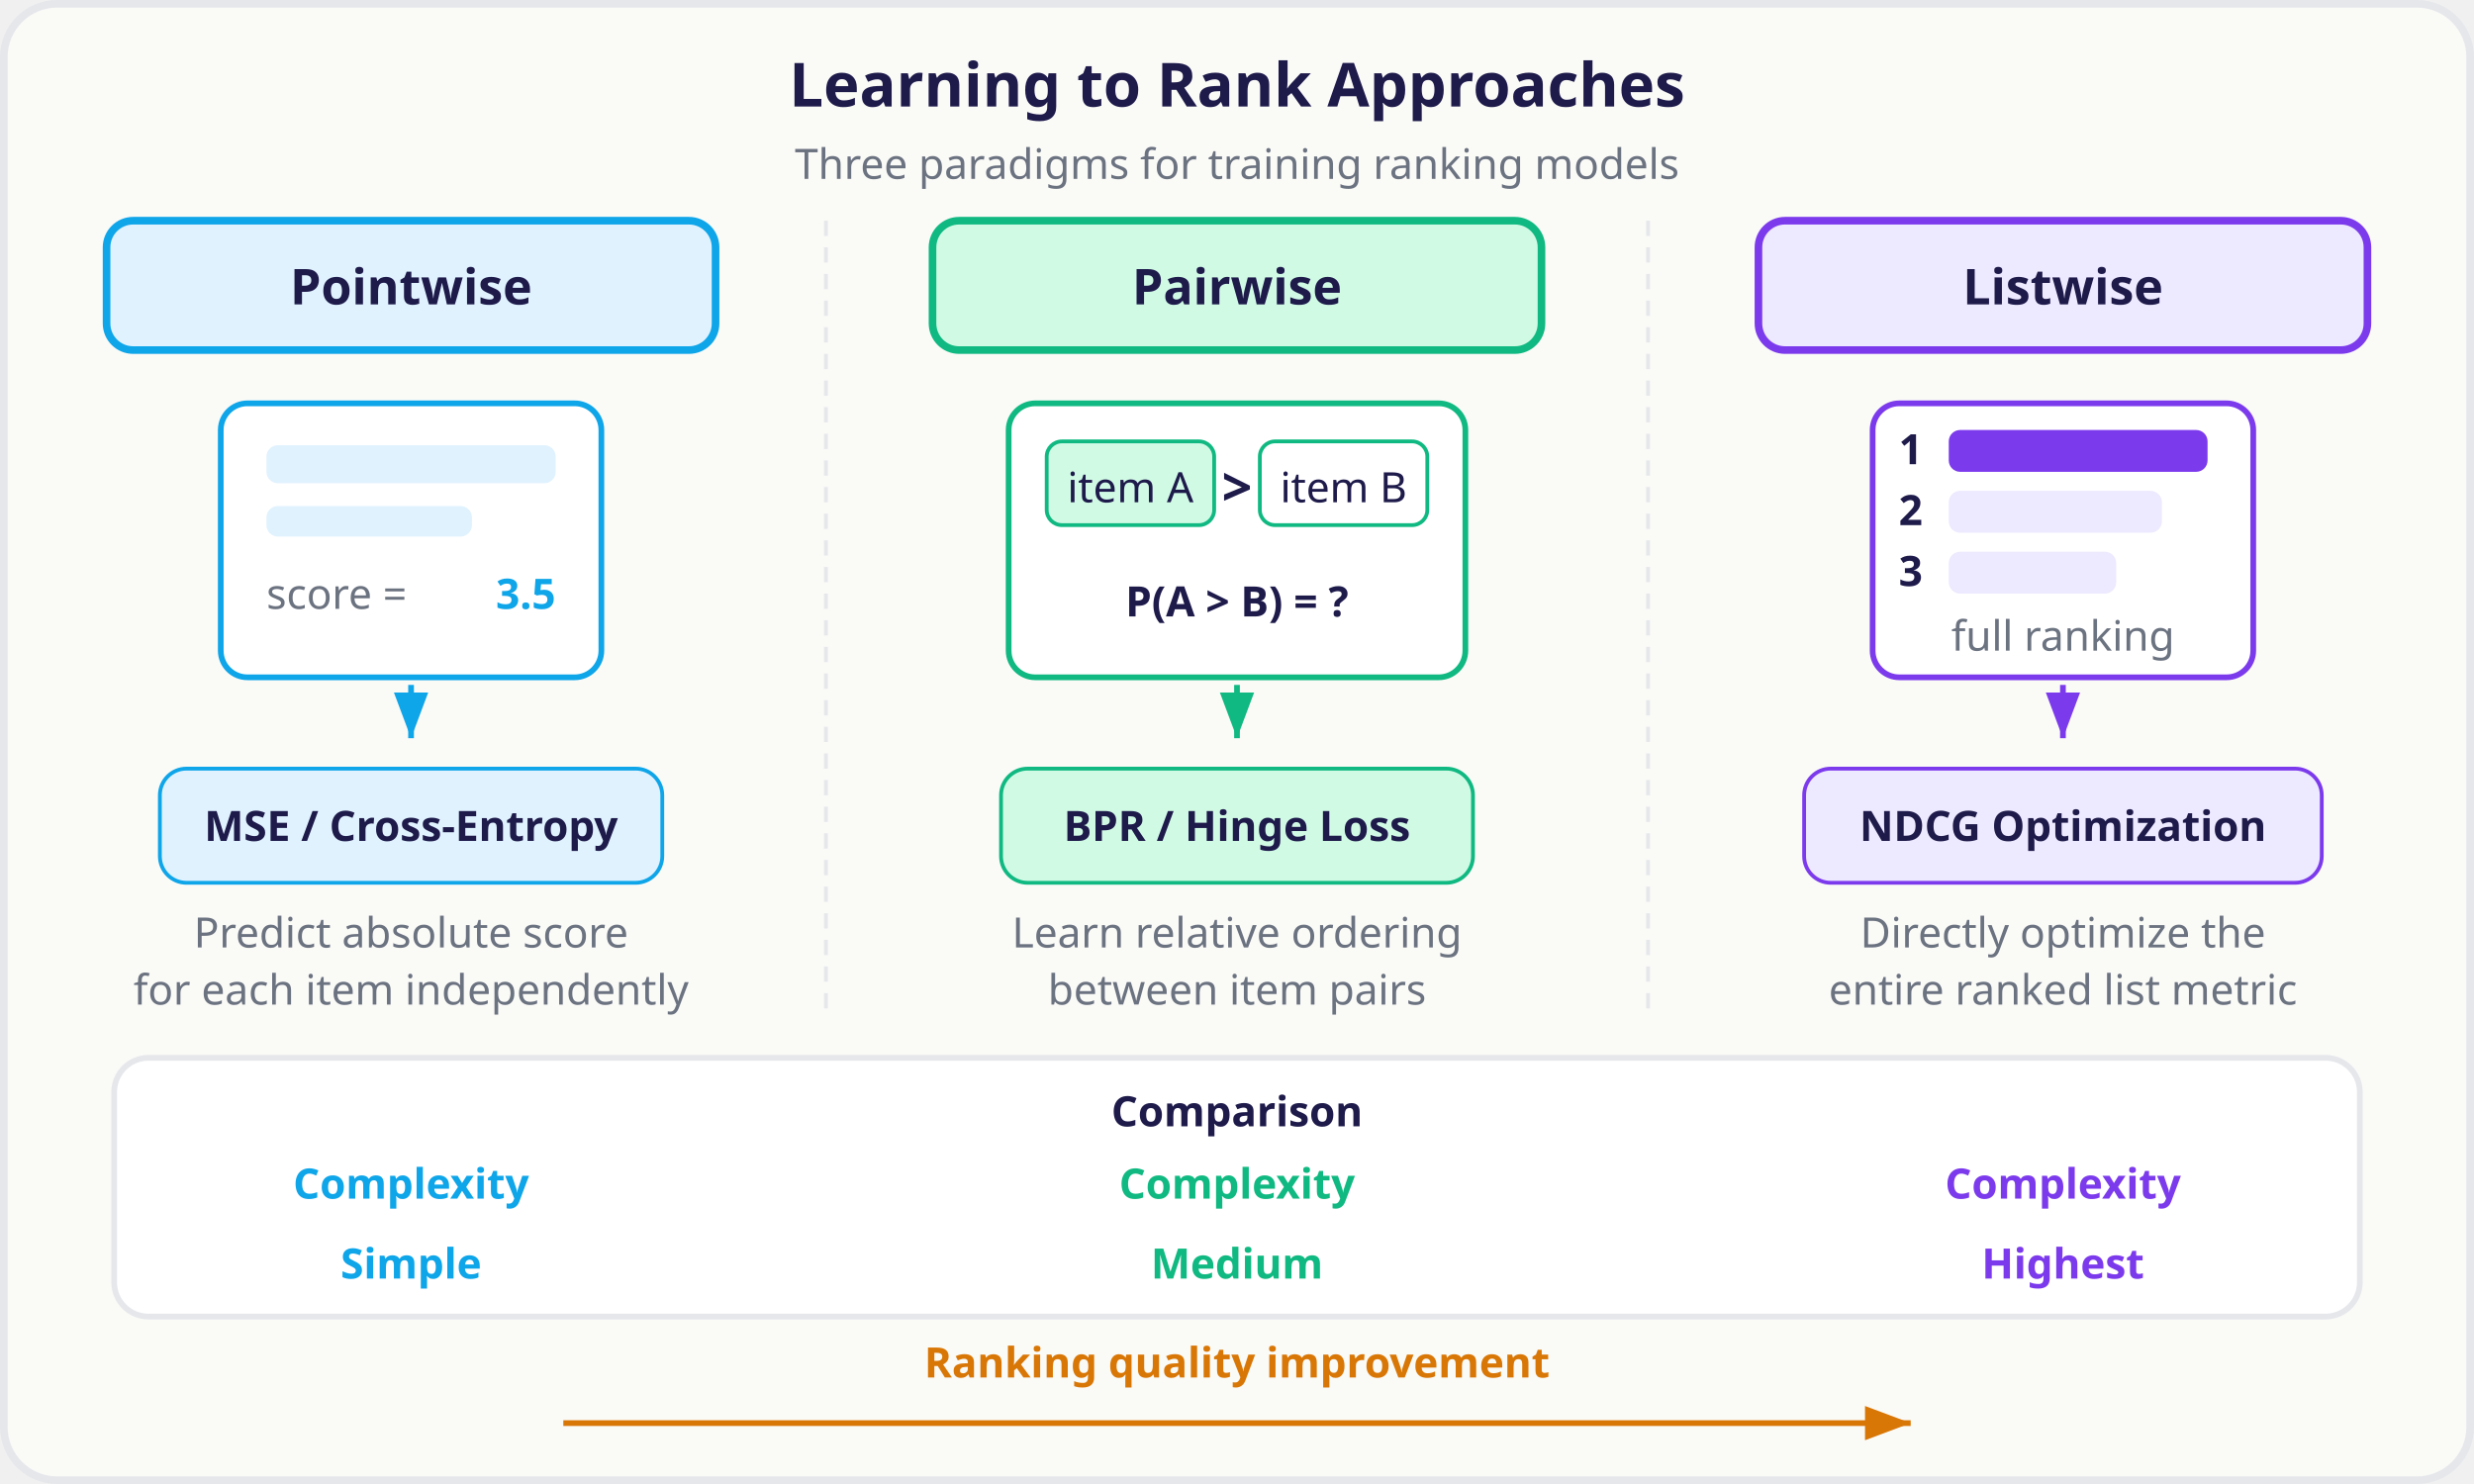
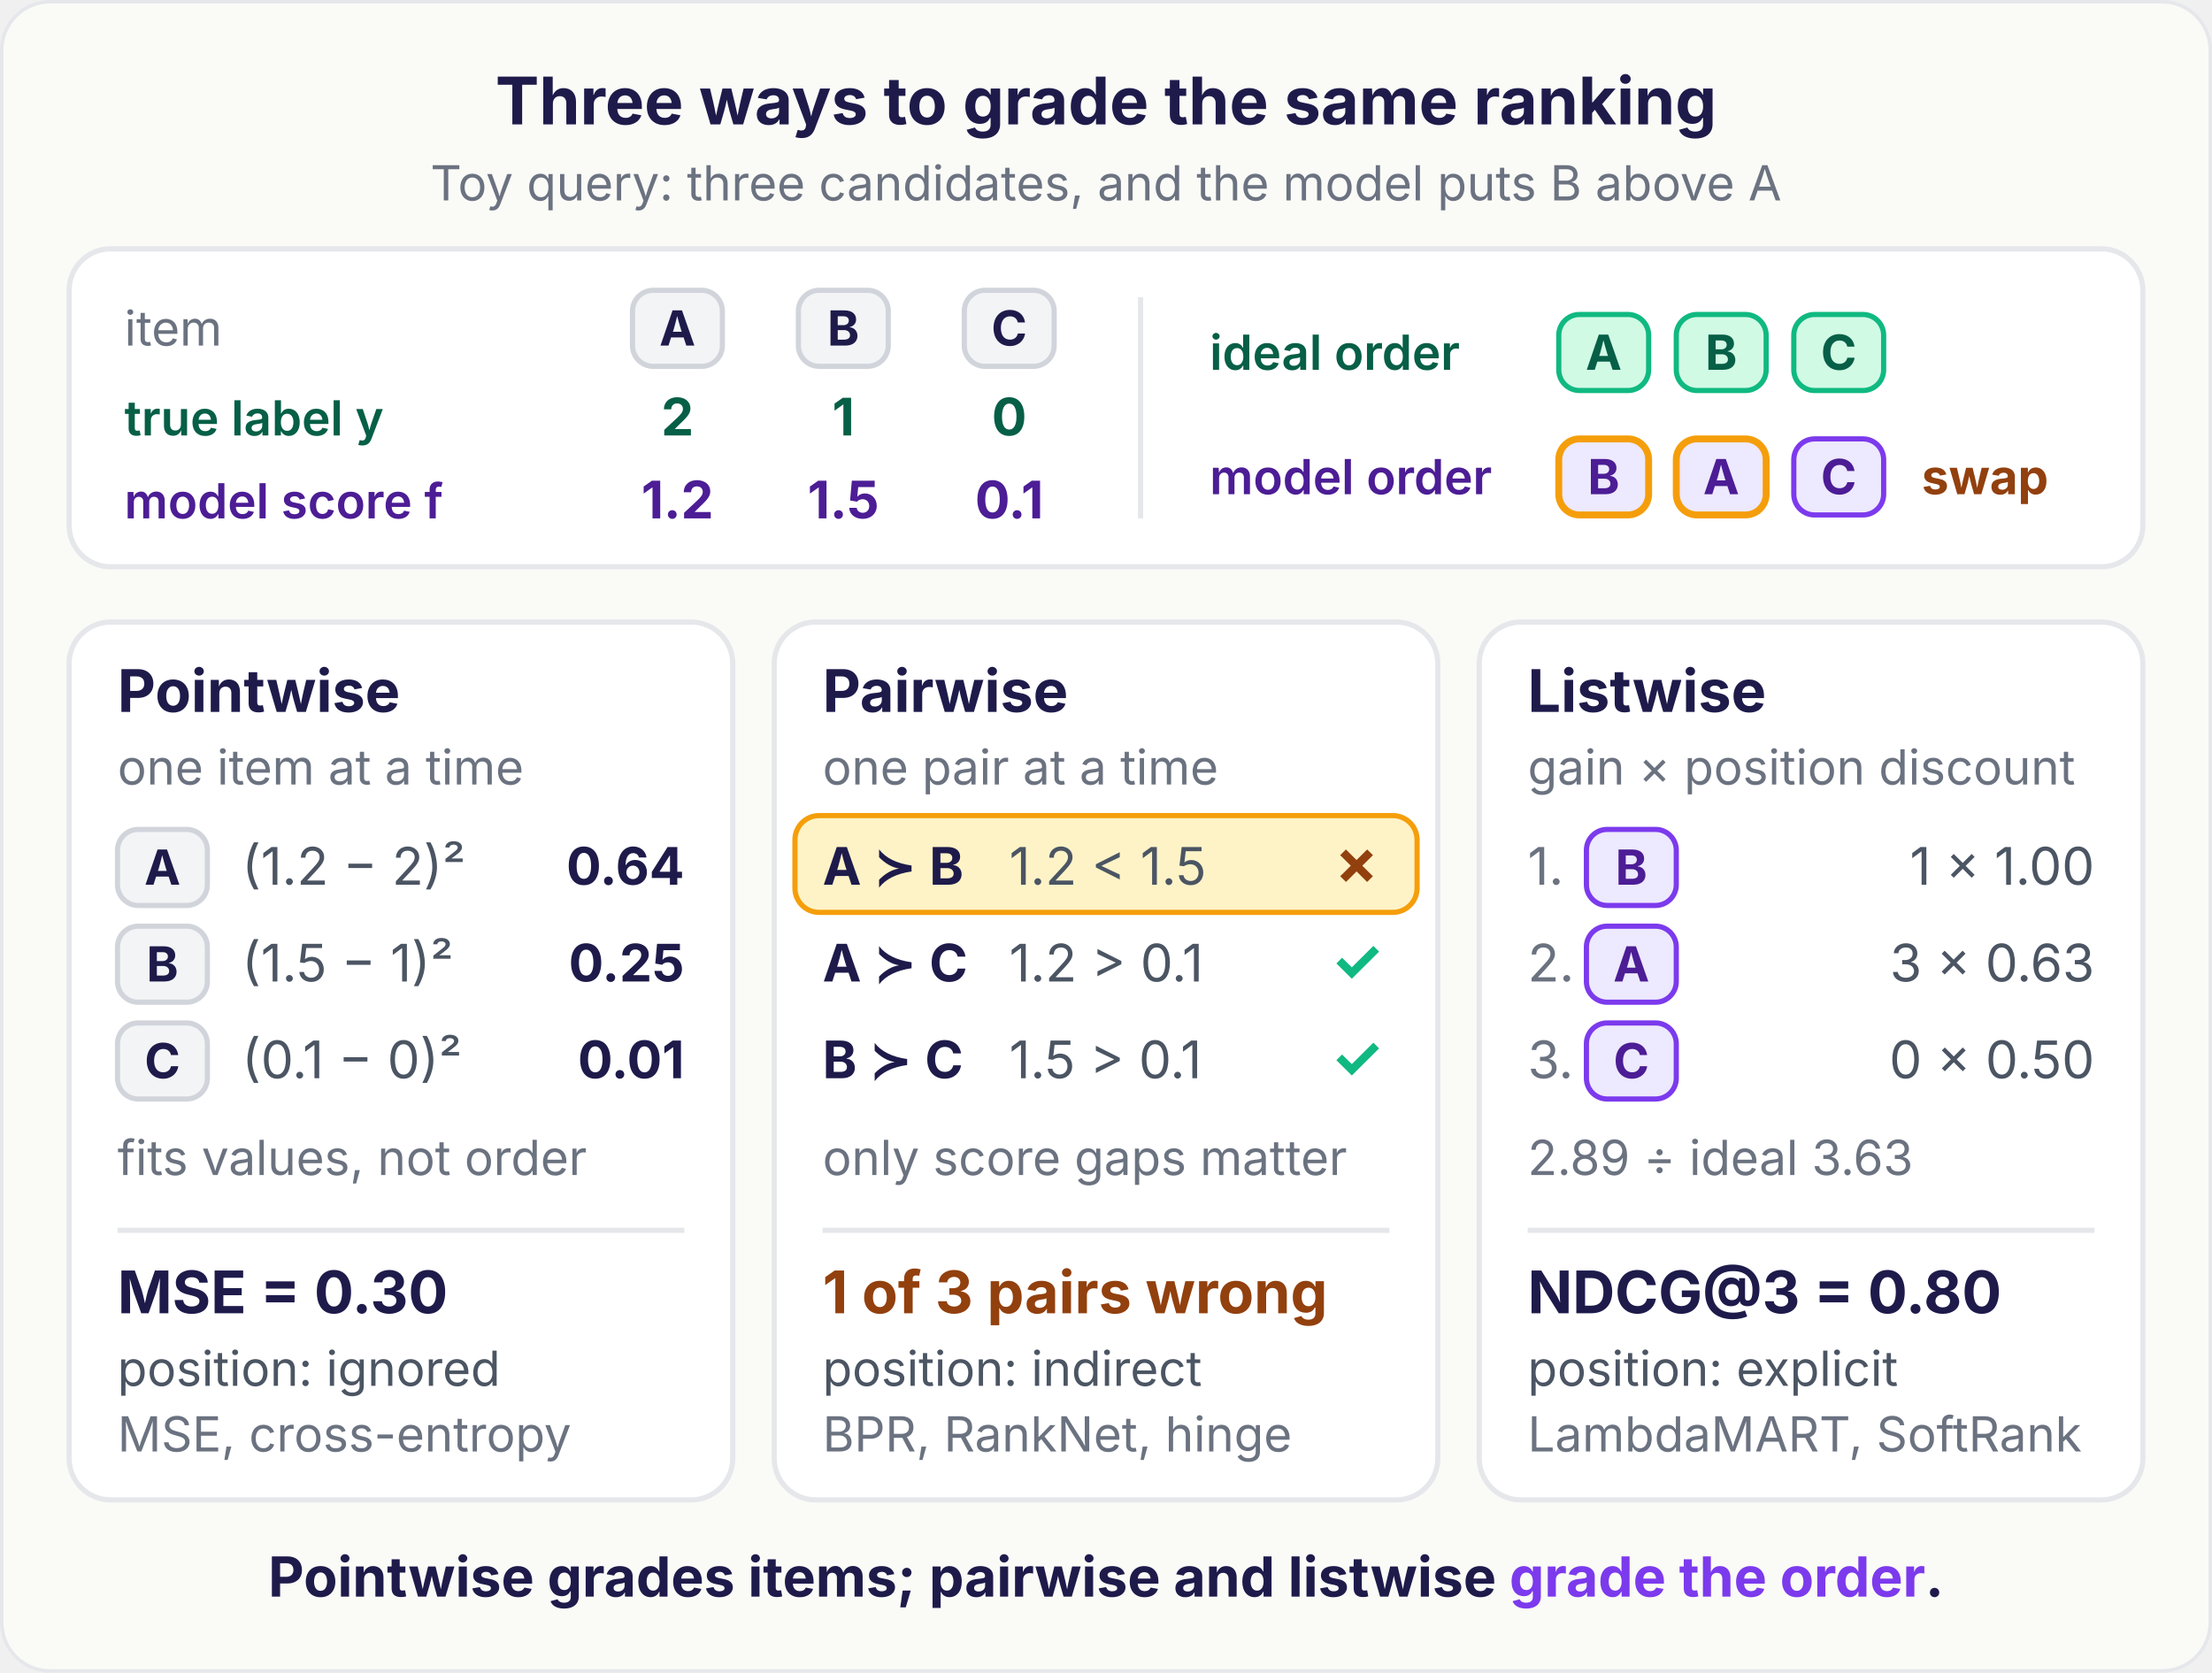
- <svg xmlns="http://www.w3.org/2000/svg" viewBox="0 0 650 390" width="650" height="390" font-family="system-ui, sans-serif">
-   <defs>
-     <marker id="arrowDownBlue" markerWidth="8" markerHeight="6" refX="8" refY="3" orient="auto">
-       <path d="M0,0 L8,3 L0,6 Z" fill="#0EA5E9" />
-     </marker>
-     <marker id="arrowDownGreen" markerWidth="8" markerHeight="6" refX="8" refY="3" orient="auto">
-       <path d="M0,0 L8,3 L0,6 Z" fill="#10B981" />
-     </marker>
-     <marker id="arrowDownPurple" markerWidth="8" markerHeight="6" refX="8" refY="3" orient="auto">
-       <path d="M0,0 L8,3 L0,6 Z" fill="#7C3AED" />
-     </marker>
-     <marker id="arrowRightAmber" markerWidth="8" markerHeight="6" refX="8" refY="3" orient="auto">
-       <path d="M0,0 L8,3 L0,6 Z" fill="#D97706" />
-     </marker>
-   </defs>
-   <rect x="1" y="1" width="648" height="388" rx="14" fill="#FAFAF7" stroke="#E5E7EB" stroke-width="2" />
-   <text x="325" y="28" text-anchor="middle" font-size="16" font-weight="700" fill="#1E1B4B">Learning to Rank Approaches</text>
-   <text x="325" y="47" text-anchor="middle" font-size="11" fill="#6B7280">Three paradigms for training ranking models</text>
-   <line x1="217" y1="58" x2="217" y2="268" stroke="#E5E7EB" stroke-width="1" stroke-dasharray="4,3" />
-   <line x1="433" y1="58" x2="433" y2="268" stroke="#E5E7EB" stroke-width="1" stroke-dasharray="4,3" />
-   <g transform="translate(108,0)">
-     <rect x="-80" y="58" width="160" height="34" rx="7" fill="#E0F2FE" stroke="#0EA5E9" stroke-width="2" />
-     <text x="0" y="80" text-anchor="middle" font-size="13" font-weight="700" fill="#1E1B4B">Pointwise</text>
-     <rect x="-50" y="106" width="100" height="72" rx="7" fill="#FFFFFF" stroke="#0EA5E9" stroke-width="1.5" />
-     <rect x="-38" y="117" width="76" height="10" rx="3" fill="#E0F2FE" />
-     <rect x="-38" y="133" width="54" height="8" rx="3" fill="#E0F2FE" />
-     <text x="-38" y="160" font-size="11" fill="#6B7280">score =</text>
-     <text x="38" y="160" text-anchor="end" font-size="11" font-weight="700" fill="#0EA5E9">3.5</text>
-     <line x1="0" y1="180" x2="0" y2="194" stroke="#0EA5E9" stroke-width="1.5" marker-end="url(#arrowDownBlue)" />
-     <rect x="-66" y="202" width="132" height="30" rx="7" fill="#E0F2FE" stroke="#0EA5E9" stroke-width="1" />
-     <text x="0" y="221" text-anchor="middle" font-size="11" font-weight="600" fill="#1E1B4B">MSE / Cross-Entropy</text>
-     <text x="0" y="249" text-anchor="middle" font-size="11" fill="#6B7280">Predict absolute score</text>
-     <text x="0" y="264" text-anchor="middle" font-size="11" fill="#6B7280">for each item independently</text>
+ <svg xmlns="http://www.w3.org/2000/svg" viewBox="0 0 640 484" role="img" aria-labelledby="pb130-title pb130-desc" font-family="system-ui, -apple-system, 'Segoe UI', sans-serif">
+   <style>.pb130-num{font-variant-numeric:tabular-nums}</style>
+   <rect x=".5" y=".5" width="639" height="483" rx="14" fill="#FAFAF7" stroke="#E5E7EB" />
+   <text x="320" y="36" text-anchor="middle" font-size="19" font-weight="700" fill="#1E1B4B">Three ways to grade the same ranking</text>
+   <text x="320" y="58" text-anchor="middle" font-size="14" fill="#6B7280">Toy query: three candidates, and the model puts B above A</text>
+   <rect x="20" y="72" width="600" height="92" rx="12" fill="#FFFFFF" stroke="#E5E7EB" stroke-width="1.5" />
+   <text x="36" y="100" font-size="14" fill="#6B7280">item</text>
+   <text x="36" y="126" font-size="14" font-weight="600" fill="#065F46">true label y</text>
+   <text x="36" y="150" font-size="14" font-weight="600" fill="#4C1D95">model score f</text>
+   <rect x="183" y="84" width="26" height="22" rx="6" fill="#F3F4F6" stroke="#D1D5DB" stroke-width="1.5" />
+   <text x="196" y="100" text-anchor="middle" font-size="14" font-weight="700" fill="#1E1B4B">A</text>
+   <g class="pb130-num">
+     <text x="196" y="126" text-anchor="middle" font-size="15" font-weight="700" fill="#065F46">2</text>
+     <text x="196" y="150" text-anchor="middle" font-size="15" font-weight="700" fill="#4C1D95">1.2</text>
  </g>
-   <g transform="translate(325,0)">
-     <rect x="-80" y="58" width="160" height="34" rx="7" fill="#D1FAE5" stroke="#10B981" stroke-width="2" />
-     <text x="0" y="80" text-anchor="middle" font-size="13" font-weight="700" fill="#1E1B4B">Pairwise</text>
-     <rect x="-60" y="106" width="120" height="72" rx="7" fill="#FFFFFF" stroke="#10B981" stroke-width="1.5" />
-     <rect x="-50" y="116" width="44" height="22" rx="4" fill="#D1FAE5" stroke="#10B981" stroke-width="1" />
-     <text x="-28" y="132" text-anchor="middle" font-size="11" fill="#1E1B4B">item A</text>
-     <text x="0" y="133" text-anchor="middle" font-size="14" font-weight="700" fill="#1E1B4B">&gt;</text>
-     <rect x="6" y="116" width="44" height="22" rx="4" fill="#FFFFFF" stroke="#10B981" stroke-width="1" />
-     <text x="28" y="132" text-anchor="middle" font-size="11" fill="#1E1B4B">item B</text>
-     <text x="0" y="162" text-anchor="middle" font-size="11" font-weight="600" fill="#1E1B4B">P(A &gt; B) = ?</text>
-     <line x1="0" y1="180" x2="0" y2="194" stroke="#10B981" stroke-width="1.5" marker-end="url(#arrowDownGreen)" />
-     <rect x="-62" y="202" width="124" height="30" rx="7" fill="#D1FAE5" stroke="#10B981" stroke-width="1" />
-     <text x="0" y="221" text-anchor="middle" font-size="11" font-weight="600" fill="#1E1B4B">BPR / Hinge Loss</text>
-     <text x="0" y="249" text-anchor="middle" font-size="11" fill="#6B7280">Learn relative ordering</text>
-     <text x="0" y="264" text-anchor="middle" font-size="11" fill="#6B7280">between item pairs</text>
+   <rect x="231" y="84" width="26" height="22" rx="6" fill="#F3F4F6" stroke="#D1D5DB" stroke-width="1.5" />
+   <text x="244" y="100" text-anchor="middle" font-size="14" font-weight="700" fill="#1E1B4B">B</text>
+   <g class="pb130-num">
+     <text x="244" y="126" text-anchor="middle" font-size="15" font-weight="700" fill="#065F46">1</text>
+     <text x="244" y="150" text-anchor="middle" font-size="15" font-weight="700" fill="#4C1D95">1.5</text>
  </g>
-   <g transform="translate(542,0)">
-     <rect x="-80" y="58" width="160" height="34" rx="7" fill="#EDE9FE" stroke="#7C3AED" stroke-width="2" />
-     <text x="0" y="80" text-anchor="middle" font-size="13" font-weight="700" fill="#1E1B4B">Listwise</text>
-     <rect x="-50" y="106" width="100" height="72" rx="7" fill="#FFFFFF" stroke="#7C3AED" stroke-width="1.5" />
-     <text x="-40" y="122" text-anchor="middle" font-size="11" font-weight="700" fill="#1E1B4B">1</text>
-     <rect x="-30" y="113" width="68" height="11" rx="3" fill="#7C3AED" />
-     <text x="-40" y="138" text-anchor="middle" font-size="11" font-weight="700" fill="#1E1B4B">2</text>
-     <rect x="-30" y="129" width="56" height="11" rx="3" fill="#EDE9FE" />
-     <text x="-40" y="154" text-anchor="middle" font-size="11" font-weight="700" fill="#1E1B4B">3</text>
-     <rect x="-30" y="145" width="44" height="11" rx="3" fill="#EDE9FE" />
-     <text x="0" y="171" text-anchor="middle" font-size="11" fill="#6B7280">full ranking</text>
-     <line x1="0" y1="180" x2="0" y2="194" stroke="#7C3AED" stroke-width="1.5" marker-end="url(#arrowDownPurple)" />
-     <rect x="-68" y="202" width="136" height="30" rx="7" fill="#EDE9FE" stroke="#7C3AED" stroke-width="1" />
-     <text x="0" y="221" text-anchor="middle" font-size="11" font-weight="600" fill="#1E1B4B">NDCG Optimization</text>
-     <text x="0" y="249" text-anchor="middle" font-size="11" fill="#6B7280">Directly optimize the</text>
-     <text x="0" y="264" text-anchor="middle" font-size="11" fill="#6B7280">entire ranked list metric</text>
+   <rect x="279" y="84" width="26" height="22" rx="6" fill="#F3F4F6" stroke="#D1D5DB" stroke-width="1.5" />
+   <text x="292" y="100" text-anchor="middle" font-size="14" font-weight="700" fill="#1E1B4B">C</text>
+   <g class="pb130-num">
+     <text x="292" y="126" text-anchor="middle" font-size="15" font-weight="700" fill="#065F46">0</text>
+     <text x="292" y="150" text-anchor="middle" font-size="15" font-weight="700" fill="#4C1D95">0.1</text>
  </g>
-   <rect x="30" y="278" width="590" height="68" rx="9" fill="#FFFFFF" stroke="#E5E7EB" stroke-width="1.5" />
-   <text x="325" y="296" text-anchor="middle" font-size="11" font-weight="700" fill="#1E1B4B">Comparison</text>
-   <text x="108" y="315" text-anchor="middle" font-size="11" font-weight="600" fill="#0EA5E9">Complexity</text>
-   <text x="108" y="336" text-anchor="middle" font-size="11" font-weight="700" fill="#0EA5E9">Simple</text>
-   <text x="325" y="315" text-anchor="middle" font-size="11" font-weight="600" fill="#10B981">Complexity</text>
-   <text x="325" y="336" text-anchor="middle" font-size="11" font-weight="700" fill="#10B981">Medium</text>
-   <text x="542" y="315" text-anchor="middle" font-size="11" font-weight="600" fill="#7C3AED">Complexity</text>
-   <text x="542" y="336" text-anchor="middle" font-size="11" font-weight="700" fill="#7C3AED">Highest</text>
-   <text x="325" y="362" text-anchor="middle" font-size="11" font-weight="600" fill="#D97706">Ranking quality improvement</text>
-   <line x1="148" y1="374" x2="502" y2="374" stroke="#D97706" stroke-width="1.5" marker-end="url(#arrowRightAmber)" />
+   <line x1="330" y1="86" x2="330" y2="150" stroke="#E5E7EB" stroke-width="1.5" />
+   <text x="350" y="107" font-size="14" font-weight="600" fill="#065F46">ideal order</text>
+   <text x="350" y="143" font-size="14" font-weight="600" fill="#4C1D95">model order</text>
+   <rect x="451" y="91" width="26" height="22" rx="6" fill="#D1FAE5" stroke="#10B981" stroke-width="1.5" />
+   <text x="464" y="107" text-anchor="middle" font-size="14" font-weight="700" fill="#065F46">A</text>
+   <rect x="485" y="91" width="26" height="22" rx="6" fill="#D1FAE5" stroke="#10B981" stroke-width="1.5" />
+   <text x="498" y="107" text-anchor="middle" font-size="14" font-weight="700" fill="#065F46">B</text>
+   <rect x="519" y="91" width="26" height="22" rx="6" fill="#D1FAE5" stroke="#10B981" stroke-width="1.5" />
+   <text x="532" y="107" text-anchor="middle" font-size="14" font-weight="700" fill="#065F46">C</text>
+   <rect x="451" y="127" width="26" height="22" rx="6" fill="#EDE9FE" stroke="#F59E0B" stroke-width="2" />
+   <text x="464" y="143" text-anchor="middle" font-size="14" font-weight="700" fill="#4C1D95">B</text>
+   <rect x="485" y="127" width="26" height="22" rx="6" fill="#EDE9FE" stroke="#F59E0B" stroke-width="2" />
+   <text x="498" y="143" text-anchor="middle" font-size="14" font-weight="700" fill="#4C1D95">A</text>
+   <rect x="519" y="127" width="26" height="22" rx="6" fill="#EDE9FE" stroke="#7C3AED" stroke-width="1.5" />
+   <text x="532" y="143" text-anchor="middle" font-size="14" font-weight="700" fill="#4C1D95">C</text>
+   <text x="556" y="143" font-size="14" font-weight="700" fill="#92400E">swap</text>
+   <rect x="20" y="180" width="192" height="254" rx="12" fill="#FFFFFF" stroke="#E5E7EB" stroke-width="1.5" />
+   <text x="34" y="206" font-size="17" font-weight="700" fill="#1E1B4B">Pointwise</text>
+   <text x="34" y="227" font-size="14" fill="#6B7280">one item at a time</text>
+   <rect x="34" y="240" width="26" height="22" rx="6" fill="#F3F4F6" stroke="#D1D5DB" stroke-width="1.5" />
+   <text x="47" y="256" text-anchor="middle" font-size="14" font-weight="700" fill="#1E1B4B">A</text>
+   <g class="pb130-num">
+     <text x="70" y="256" font-size="15" fill="#4B5563">(1.2 − 2)²</text>
+     <text x="198" y="256" text-anchor="end" font-size="15" font-weight="700" fill="#1E1B4B">0.64</text>
+   </g>
+   <rect x="34" y="268" width="26" height="22" rx="6" fill="#F3F4F6" stroke="#D1D5DB" stroke-width="1.5" />
+   <text x="47" y="284" text-anchor="middle" font-size="14" font-weight="700" fill="#1E1B4B">B</text>
+   <g class="pb130-num">
+     <text x="70" y="284" font-size="15" fill="#4B5563">(1.5 − 1)²</text>
+     <text x="198" y="284" text-anchor="end" font-size="15" font-weight="700" fill="#1E1B4B">0.25</text>
+   </g>
+   <rect x="34" y="296" width="26" height="22" rx="6" fill="#F3F4F6" stroke="#D1D5DB" stroke-width="1.5" />
+   <text x="47" y="312" text-anchor="middle" font-size="14" font-weight="700" fill="#1E1B4B">C</text>
+   <g class="pb130-num">
+     <text x="70" y="312" font-size="15" fill="#4B5563">(0.1 − 0)²</text>
+     <text x="198" y="312" text-anchor="end" font-size="15" font-weight="700" fill="#1E1B4B">0.01</text>
+   </g>
+   <text x="34" y="340" font-size="14" fill="#6B7280">fits values, not order</text>
+   <line x1="34" y1="356" x2="198" y2="356" stroke="#E5E7EB" stroke-width="1.5" />
+   <g class="pb130-num">
+     <text x="34" y="380" font-size="17" font-weight="700" fill="#1E1B4B">MSE = 0.30</text>
+   </g>
+   <text x="34" y="401" font-size="14" fill="#4B5563">position: ignored</text>
+   <text x="34" y="420" font-size="14" fill="#6B7280">MSE, cross-entropy</text>
+   <rect x="224" y="180" width="192" height="254" rx="12" fill="#FFFFFF" stroke="#E5E7EB" stroke-width="1.5" />
+   <text x="238" y="206" font-size="17" font-weight="700" fill="#1E1B4B">Pairwise</text>
+   <text x="238" y="227" font-size="14" fill="#6B7280">one pair at a time</text>
+   <rect x="230" y="236" width="180" height="28" rx="7" fill="#FEF3C7" stroke="#F59E0B" stroke-width="1.5" />
+   <text x="238" y="256" font-size="15" font-weight="700" fill="#1E1B4B">A ≻ B</text>
+   <g class="pb130-num">
+     <text x="292" y="256" font-size="15" fill="#4B5563">1.2 &lt; 1.5</text>
+   </g>
+   <text x="400" y="256" text-anchor="end" font-size="17" font-weight="700" fill="#92400E">✗</text>
+   <text x="238" y="284" font-size="15" font-weight="700" fill="#1E1B4B">A ≻ C</text>
+   <g class="pb130-num">
+     <text x="292" y="284" font-size="15" fill="#4B5563">1.2 &gt; 0.1</text>
+   </g>
+   <text x="400" y="284" text-anchor="end" font-size="17" font-weight="700" fill="#10B981">✓</text>
+   <text x="238" y="312" font-size="15" font-weight="700" fill="#1E1B4B">B ≻ C</text>
+   <g class="pb130-num">
+     <text x="292" y="312" font-size="15" fill="#4B5563">1.5 &gt; 0.1</text>
+   </g>
+   <text x="400" y="312" text-anchor="end" font-size="17" font-weight="700" fill="#10B981">✓</text>
+   <text x="238" y="340" font-size="14" fill="#6B7280">only score gaps matter</text>
+   <line x1="238" y1="356" x2="402" y2="356" stroke="#E5E7EB" stroke-width="1.5" />
+   <g class="pb130-num">
+     <text x="238" y="380" font-size="17" font-weight="700" fill="#92400E">1 of 3 pairs wrong</text>
+   </g>
+   <text x="238" y="401" font-size="14" fill="#4B5563">position: indirect</text>
+   <text x="238" y="420" font-size="14" fill="#6B7280">BPR, RankNet, hinge</text>
+   <rect x="428" y="180" width="192" height="254" rx="12" fill="#FFFFFF" stroke="#E5E7EB" stroke-width="1.5" />
+   <text x="442" y="206" font-size="17" font-weight="700" fill="#1E1B4B">Listwise</text>
+   <text x="442" y="227" font-size="14" fill="#6B7280">gain × position discount</text>
+   <text x="442" y="256" font-size="15" fill="#6B7280">1.</text>
+   <rect x="459" y="240" width="26" height="22" rx="6" fill="#EDE9FE" stroke="#7C3AED" stroke-width="1.5" />
+   <text x="472" y="256" text-anchor="middle" font-size="14" font-weight="700" fill="#4C1D95">B</text>
+   <g class="pb130-num">
+     <text x="606" y="256" text-anchor="end" font-size="15" fill="#4B5563">1 × 1.00</text>
+   </g>
+   <text x="442" y="284" font-size="15" fill="#6B7280">2.</text>
+   <rect x="459" y="268" width="26" height="22" rx="6" fill="#EDE9FE" stroke="#7C3AED" stroke-width="1.5" />
+   <text x="472" y="284" text-anchor="middle" font-size="14" font-weight="700" fill="#4C1D95">A</text>
+   <g class="pb130-num">
+     <text x="606" y="284" text-anchor="end" font-size="15" fill="#4B5563">3 × 0.63</text>
+   </g>
+   <text x="442" y="312" font-size="15" fill="#6B7280">3.</text>
+   <rect x="459" y="296" width="26" height="22" rx="6" fill="#EDE9FE" stroke="#7C3AED" stroke-width="1.5" />
+   <text x="472" y="312" text-anchor="middle" font-size="14" font-weight="700" fill="#4C1D95">C</text>
+   <g class="pb130-num">
+     <text x="606" y="312" text-anchor="end" font-size="15" fill="#4B5563">0 × 0.50</text>
+   </g>
+   <text x="442" y="340" font-size="14" fill="#6B7280">2.89 ÷ ideal 3.63</text>
+   <line x1="442" y1="356" x2="606" y2="356" stroke="#E5E7EB" stroke-width="1.5" />
+   <g class="pb130-num">
+     <text x="442" y="380" font-size="17" font-weight="700" fill="#1E1B4B">NDCG@3 = 0.80</text>
+   </g>
+   <text x="442" y="401" font-size="14" fill="#4B5563">position: explicit</text>
+   <text x="442" y="420" font-size="14" fill="#6B7280">LambdaMART, SoftRank</text>
+   <text x="320" y="462" text-anchor="middle" font-size="16" font-weight="700" fill="#1E1B4B">Pointwise grades items; pairwise and listwise <tspan fill="#7C3AED">grade the order</tspan>.</text>
</svg>
